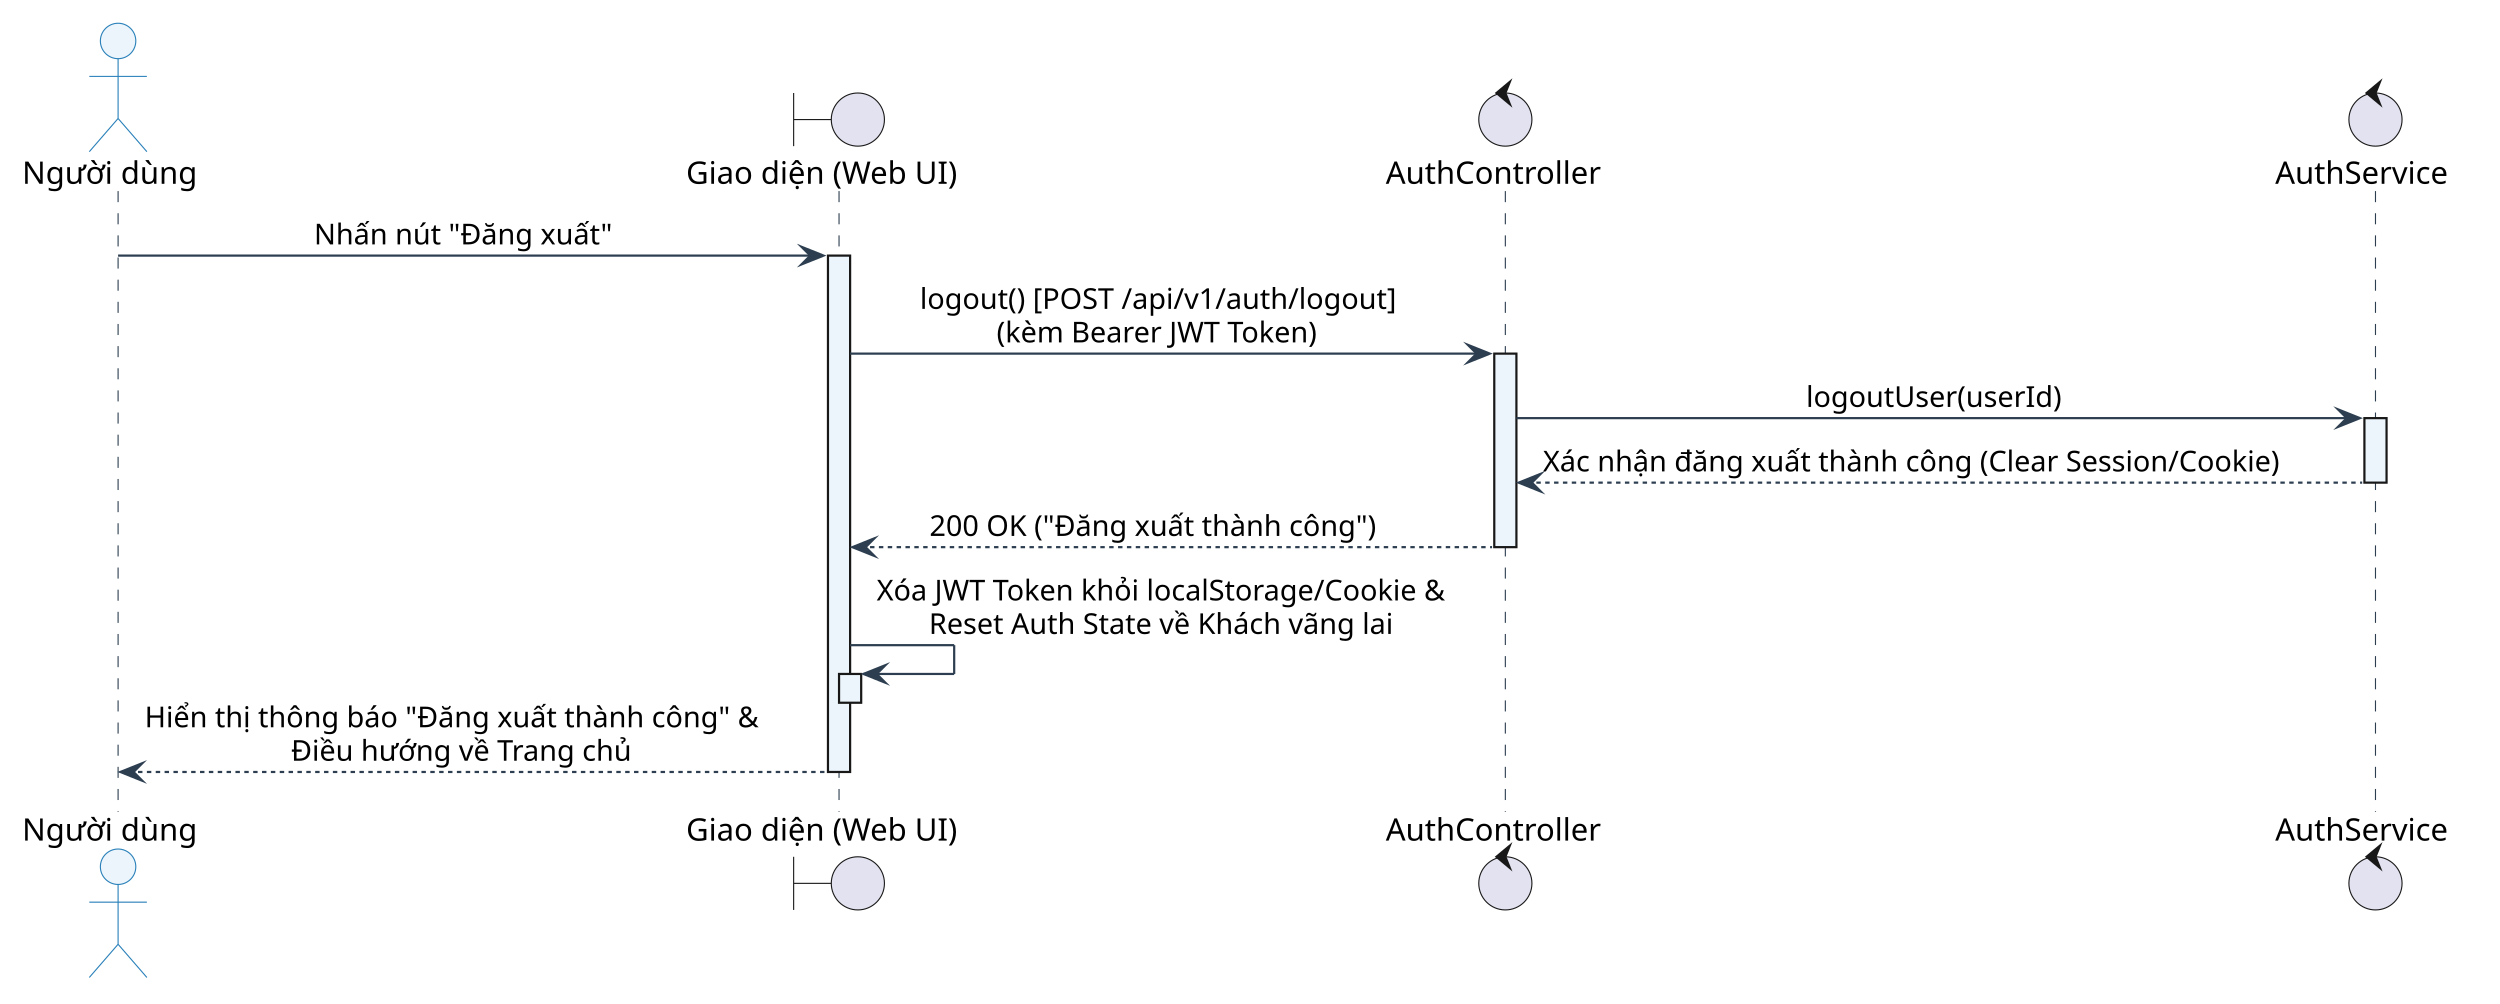
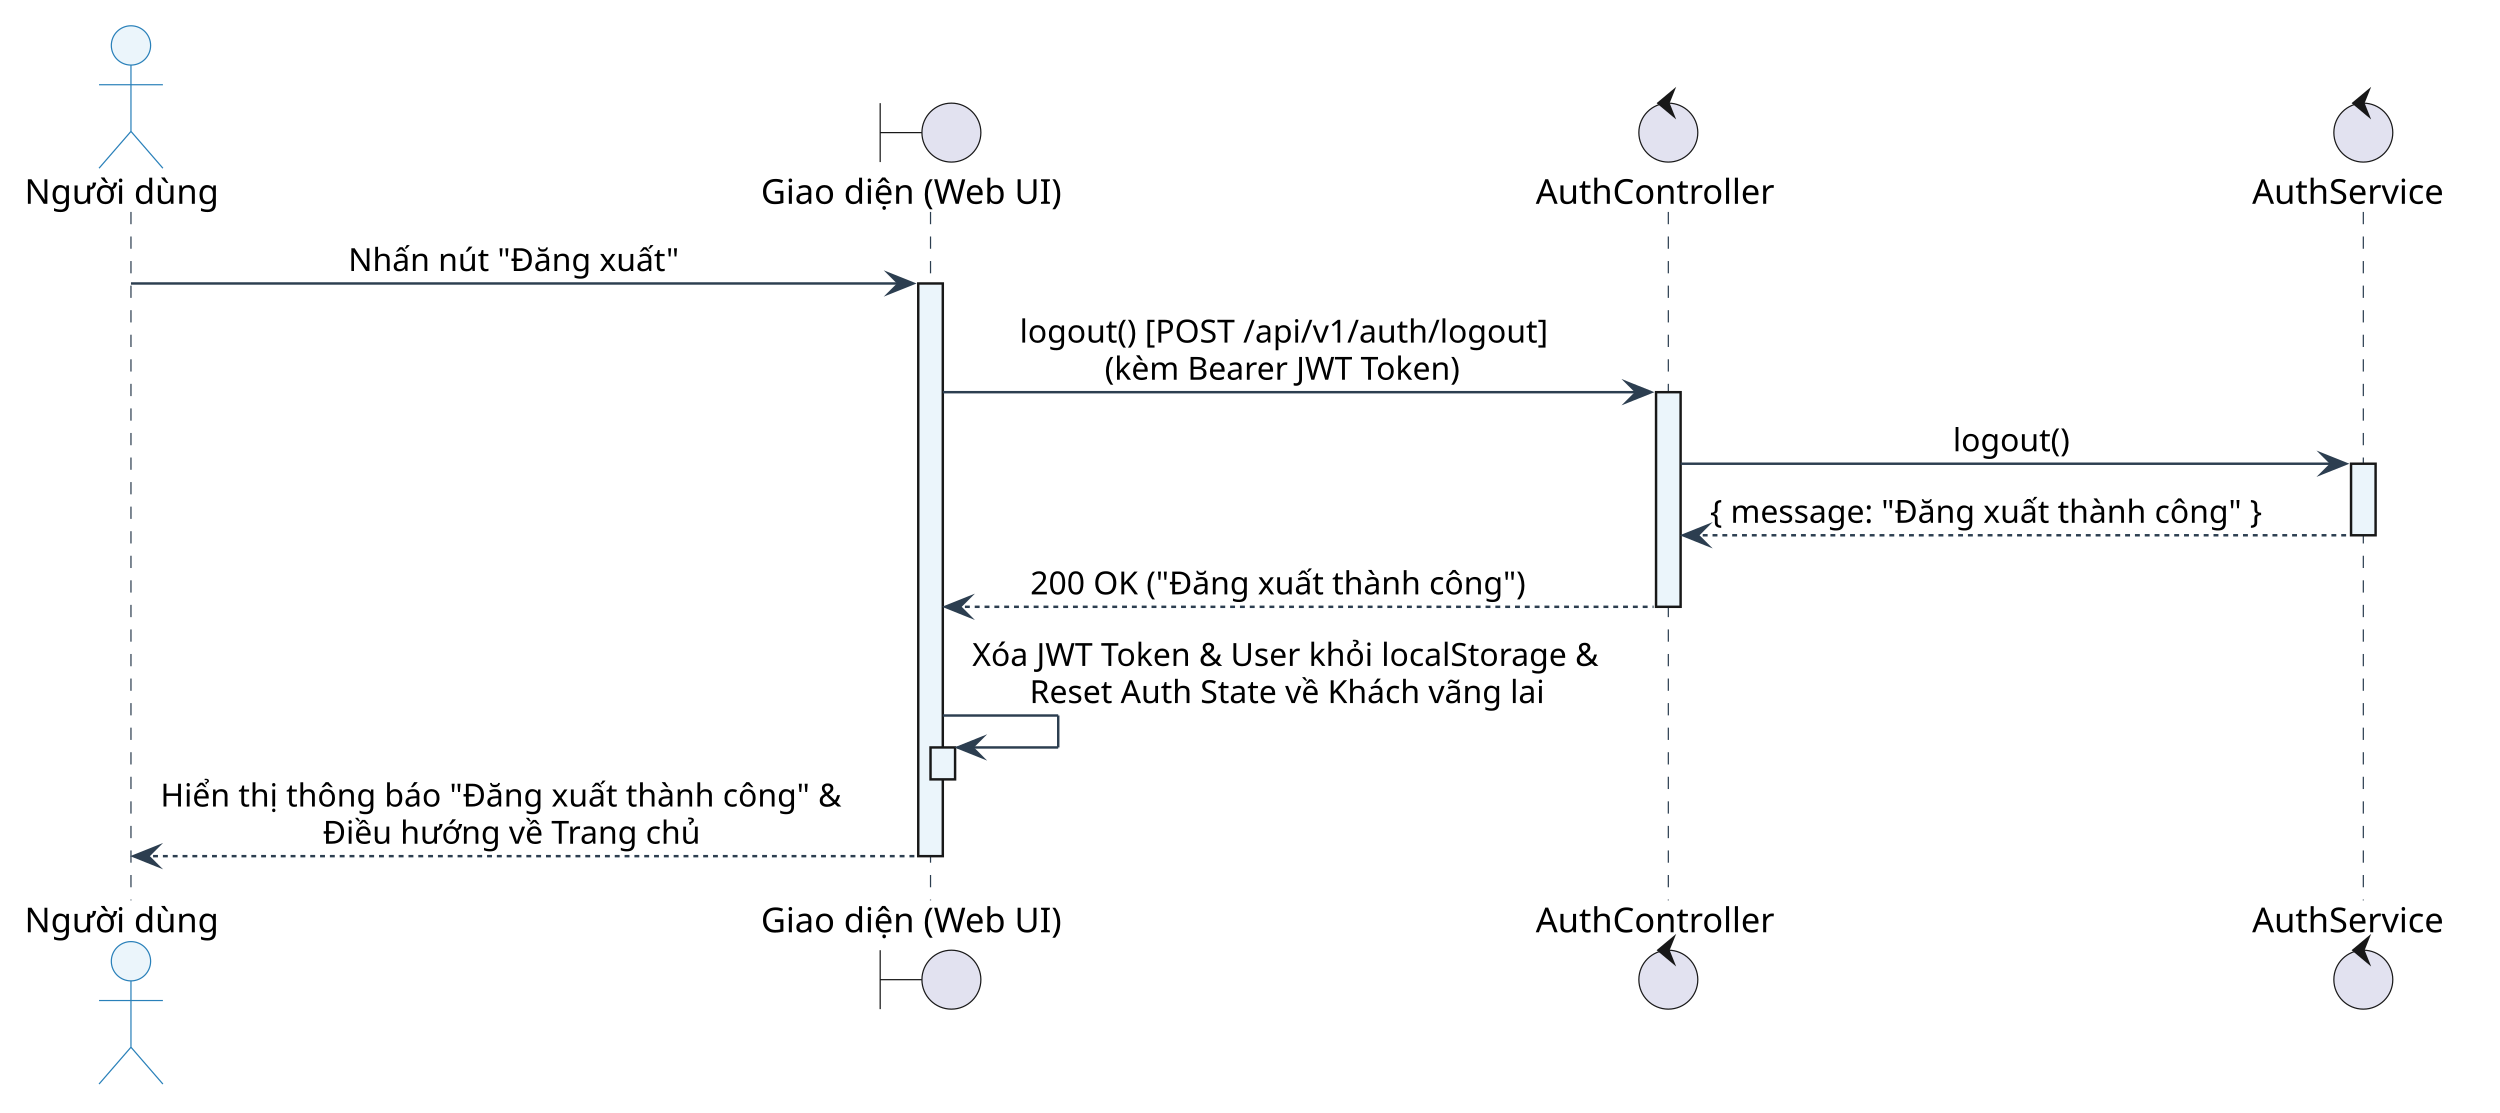
- <svg xmlns="http://www.w3.org/2000/svg" version="1.1" data-diagram-type="SEQUENCE" style="width:1129px;height:453px;background:#FFFFFF;" width="1129px" height="453px" viewBox="0 0 1129 453" zoomAndPan="magnify" preserveAspectRatio="none" contentStyleType="text/css">
+ <svg xmlns="http://www.w3.org/2000/svg" version="1.1" data-diagram-type="SEQUENCE" style="width:1018px;height:453px;background:#FFFFFF;" width="1018px" height="453px" viewBox="0 0 1018 453" zoomAndPan="magnify" preserveAspectRatio="none" contentStyleType="text/css">
  <defs />
  <g font-family="sans-serif" lengthAdjust="spacing">
    <g class="participant-lifeline" data-qualified-name="User" data-entity-uid="part1" id="part1-lifeline" data-source-line="20">
      <g>
        <rect x="49.829" y="86.297" width="8" height="280.328" fill="#000" fill-opacity="0" />
        <line x1="53.329" y1="86.297" x2="53.329" y2="366.625" style="stroke:#2C3E50;stroke-width:0.5;stroke-dasharray:5,5;" />
      </g>
    </g>
    <g class="participant-lifeline" data-qualified-name="UI" data-entity-uid="part2" id="part2-lifeline" data-source-line="21">
      <g>
        <rect x="375.41" y="86.297" width="8" height="280.328" fill="#000" fill-opacity="0" />
        <line x1="378.91" y1="86.297" x2="378.91" y2="366.625" style="stroke:#2C3E50;stroke-width:0.5;stroke-dasharray:5,5;" />
      </g>
    </g>
    <g>
      <rect x="373.91" y="115.43" width="10" height="233.195" fill="#EBF5FB" style="stroke:#181818;stroke-width:1;" />
    </g>
    <g>
      <rect x="378.91" y="304.359" width="10" height="13" fill="#EBF5FB" style="stroke:#181818;stroke-width:1;" />
    </g>
    <g class="participant-lifeline" data-qualified-name="Controller" data-entity-uid="part3" id="part3-lifeline" data-source-line="22">
      <g>
-         <rect x="676.314" y="86.297" width="8" height="280.328" fill="#000" fill-opacity="0" />
-         <line x1="679.814" y1="86.297" x2="679.814" y2="366.625" style="stroke:#2C3E50;stroke-width:0.5;stroke-dasharray:5,5;" />
+         <rect x="675.844" y="86.297" width="8" height="280.328" fill="#000" fill-opacity="0" />
+         <line x1="679.344" y1="86.297" x2="679.344" y2="366.625" style="stroke:#2C3E50;stroke-width:0.5;stroke-dasharray:5,5;" />
      </g>
    </g>
    <g>
-       <rect x="674.814" y="159.695" width="10" height="87.398" fill="#EBF5FB" style="stroke:#181818;stroke-width:1;" />
+       <rect x="674.344" y="159.695" width="10" height="87.398" fill="#EBF5FB" style="stroke:#181818;stroke-width:1;" />
    </g>
    <g class="participant-lifeline" data-qualified-name="Service" data-entity-uid="part4" id="part4-lifeline" data-source-line="23">
      <g>
-         <rect x="1069.268" y="86.297" width="8" height="280.328" fill="#000" fill-opacity="0" />
-         <line x1="1072.768" y1="86.297" x2="1072.768" y2="366.625" style="stroke:#2C3E50;stroke-width:0.5;stroke-dasharray:5,5;" />
+         <rect x="958.844" y="86.297" width="8" height="280.328" fill="#000" fill-opacity="0" />
+         <line x1="962.344" y1="86.297" x2="962.344" y2="366.625" style="stroke:#2C3E50;stroke-width:0.5;stroke-dasharray:5,5;" />
      </g>
    </g>
    <g>
-       <rect x="1067.768" y="188.828" width="10" height="29.133" fill="#EBF5FB" style="stroke:#181818;stroke-width:1;" />
+       <rect x="957.344" y="188.828" width="10" height="29.133" fill="#EBF5FB" style="stroke:#181818;stroke-width:1;" />
    </g>
    <g class="participant participant-head" data-qualified-name="User" data-entity-uid="part1" id="part1-head" data-source-line="20">
      <text x="10" y="82.995" fill="#000" font-size="14" textLength="80.657">Người dùng</text>
      <ellipse cx="53.329" cy="18.5" rx="8" ry="8" fill="#EBF5FB" style="stroke:#2980B9;stroke-width:0.5;" />
      <path d="M53.329,26.5 L53.329,53.5 M40.329,34.5 L66.329,34.5 M53.329,53.5 L40.329,68.5 M53.329,53.5 L66.329,68.5" style="stroke:#2980B9;stroke-width:0.5;" fill="none" />
    </g>
    <g class="participant participant-head" data-qualified-name="UI" data-entity-uid="part2" id="part2-head" data-source-line="21">
      <text x="309.841" y="82.995" fill="#000" font-size="14" textLength="132.139">Giao diện (Web UI)</text>
      <path d="M358.41,42 L358.41,66 M358.41,54 L375.41,54" style="stroke:#181818;stroke-width:0.5;" fill="none" />
      <ellipse cx="387.41" cy="54" rx="12" ry="12" fill="#E2E2F0" style="stroke:#181818;stroke-width:0.5;" />
    </g>
    <g class="participant participant-head" data-qualified-name="Controller" data-entity-uid="part3" id="part3-head" data-source-line="22">
-       <text x="625.821" y="82.995" fill="#000" font-size="14" textLength="101.985">AuthController</text>
-       <ellipse cx="679.814" cy="54" rx="12" ry="12" fill="#E2E2F0" style="stroke:#181818;stroke-width:0.5;" />
-       <polygon points="675.814,42,681.814,37,679.814,42,681.814,47,675.814,42" fill="#181818" style="stroke:#181818;stroke-width:1;stroke-linejoin:miter;stroke-miterlimit:10;" />
+       <text x="625.352" y="82.995" fill="#000" font-size="14" textLength="101.985">AuthController</text>
+       <ellipse cx="679.344" cy="54" rx="12" ry="12" fill="#E2E2F0" style="stroke:#181818;stroke-width:0.5;" />
+       <polygon points="675.344,42,681.344,37,679.344,42,681.344,47,675.344,42" fill="#181818" style="stroke:#181818;stroke-width:1;stroke-linejoin:miter;stroke-miterlimit:10;" />
    </g>
    <g class="participant participant-head" data-qualified-name="Service" data-entity-uid="part4" id="part4-head" data-source-line="23">
-       <text x="1027.491" y="82.995" fill="#000" font-size="14" textLength="84.554">AuthService</text>
-       <ellipse cx="1072.768" cy="54" rx="12" ry="12" fill="#E2E2F0" style="stroke:#181818;stroke-width:0.5;" />
-       <polygon points="1068.768,42,1074.768,37,1072.768,42,1074.768,47,1068.768,42" fill="#181818" style="stroke:#181818;stroke-width:1;stroke-linejoin:miter;stroke-miterlimit:10;" />
+       <text x="917.067" y="82.995" fill="#000" font-size="14" textLength="84.554">AuthService</text>
+       <ellipse cx="962.344" cy="54" rx="12" ry="12" fill="#E2E2F0" style="stroke:#181818;stroke-width:0.5;" />
+       <polygon points="958.344,42,964.344,37,962.344,42,964.344,47,958.344,42" fill="#181818" style="stroke:#181818;stroke-width:1;stroke-linejoin:miter;stroke-miterlimit:10;" />
    </g>
    <g class="participant participant-tail" data-qualified-name="User" data-entity-uid="part1" id="part1-tail" data-source-line="20">
      <text x="10" y="379.62" fill="#000" font-size="14" textLength="80.657">Người dùng</text>
      <ellipse cx="53.329" cy="391.422" rx="8" ry="8" fill="#EBF5FB" style="stroke:#2980B9;stroke-width:0.5;" />
      <path d="M53.329,399.422 L53.329,426.422 M40.329,407.422 L66.329,407.422 M53.329,426.422 L40.329,441.422 M53.329,426.422 L66.329,441.422" style="stroke:#2980B9;stroke-width:0.5;" fill="none" />
    </g>
    <g class="participant participant-tail" data-qualified-name="UI" data-entity-uid="part2" id="part2-tail" data-source-line="21">
      <text x="309.841" y="379.62" fill="#000" font-size="14" textLength="132.139">Giao diện (Web UI)</text>
      <path d="M358.41,386.922 L358.41,410.922 M358.41,398.922 L375.41,398.922" style="stroke:#181818;stroke-width:0.5;" fill="none" />
      <ellipse cx="387.41" cy="398.922" rx="12" ry="12" fill="#E2E2F0" style="stroke:#181818;stroke-width:0.5;" />
    </g>
    <g class="participant participant-tail" data-qualified-name="Controller" data-entity-uid="part3" id="part3-tail" data-source-line="22">
-       <text x="625.821" y="379.62" fill="#000" font-size="14" textLength="101.985">AuthController</text>
-       <ellipse cx="679.814" cy="398.922" rx="12" ry="12" fill="#E2E2F0" style="stroke:#181818;stroke-width:0.5;" />
-       <polygon points="675.814,386.922,681.814,381.922,679.814,386.922,681.814,391.922,675.814,386.922" fill="#181818" style="stroke:#181818;stroke-width:1;stroke-linejoin:miter;stroke-miterlimit:10;" />
+       <text x="625.352" y="379.62" fill="#000" font-size="14" textLength="101.985">AuthController</text>
+       <ellipse cx="679.344" cy="398.922" rx="12" ry="12" fill="#E2E2F0" style="stroke:#181818;stroke-width:0.5;" />
+       <polygon points="675.344,386.922,681.344,381.922,679.344,386.922,681.344,391.922,675.344,386.922" fill="#181818" style="stroke:#181818;stroke-width:1;stroke-linejoin:miter;stroke-miterlimit:10;" />
    </g>
    <g class="participant participant-tail" data-qualified-name="Service" data-entity-uid="part4" id="part4-tail" data-source-line="23">
-       <text x="1027.491" y="379.62" fill="#000" font-size="14" textLength="84.554">AuthService</text>
-       <ellipse cx="1072.768" cy="398.922" rx="12" ry="12" fill="#E2E2F0" style="stroke:#181818;stroke-width:0.5;" />
-       <polygon points="1068.768,386.922,1074.768,381.922,1072.768,386.922,1074.768,391.922,1068.768,386.922" fill="#181818" style="stroke:#181818;stroke-width:1;stroke-linejoin:miter;stroke-miterlimit:10;" />
+       <text x="917.067" y="379.62" fill="#000" font-size="14" textLength="84.554">AuthService</text>
+       <ellipse cx="962.344" cy="398.922" rx="12" ry="12" fill="#E2E2F0" style="stroke:#181818;stroke-width:0.5;" />
+       <polygon points="958.344,386.922,964.344,381.922,962.344,386.922,964.344,391.922,958.344,386.922" fill="#181818" style="stroke:#181818;stroke-width:1;stroke-linejoin:miter;stroke-miterlimit:10;" />
    </g>
    <g class="message" data-entity-1="part1" data-entity-2="part2" id="msg1" data-source-line="25">
      <polygon points="361.91,111.43,371.91,115.43,361.91,119.43,365.91,115.43" fill="#2C3E50" style="stroke:#2C3E50;stroke-width:1;stroke-linejoin:miter;stroke-miterlimit:10;" />
      <line x1="53.329" y1="115.43" x2="367.91" y2="115.43" style="stroke:#2C3E50;stroke-width:1;" />
      <text x="141.805" y="110.364" fill="#000" font-size="13" textLength="143.628">Nhấn nút "Đăng xuất"</text>
    </g>
    <g class="message" data-entity-1="part2" data-entity-2="part3" id="msg2" data-source-line="26">
-       <polygon points="662.814,155.695,672.814,159.695,662.814,163.695,666.814,159.695" fill="#2C3E50" style="stroke:#2C3E50;stroke-width:1;stroke-linejoin:miter;stroke-miterlimit:10;" />
-       <line x1="383.91" y1="159.695" x2="668.814" y2="159.695" style="stroke:#2C3E50;stroke-width:1;" />
-       <text x="415.418" y="139.497" fill="#000" font-size="13" textLength="227.887">logout() [POST /api/v1/auth/logout]</text>
-       <text x="450.067" y="154.629" fill="#000" font-size="13" textLength="158.59">(kèm Bearer JWT Token)</text>
+       <polygon points="662.344,155.695,672.344,159.695,662.344,163.695,666.344,159.695" fill="#2C3E50" style="stroke:#2C3E50;stroke-width:1;stroke-linejoin:miter;stroke-miterlimit:10;" />
+       <line x1="383.91" y1="159.695" x2="668.344" y2="159.695" style="stroke:#2C3E50;stroke-width:1;" />
+       <text x="415.184" y="139.497" fill="#000" font-size="13" textLength="227.887">logout() [POST /api/v1/auth/logout]</text>
+       <text x="449.832" y="154.629" fill="#000" font-size="13" textLength="158.59">(kèm Bearer JWT Token)</text>
    </g>
    <g class="message" data-entity-1="part3" data-entity-2="part4" id="msg3" data-source-line="27">
-       <polygon points="1055.768,184.828,1065.768,188.828,1055.768,192.828,1059.768,188.828" fill="#2C3E50" style="stroke:#2C3E50;stroke-width:1;stroke-linejoin:miter;stroke-miterlimit:10;" />
-       <line x1="684.814" y1="188.828" x2="1061.768" y2="188.828" style="stroke:#2C3E50;stroke-width:1;" />
-       <text x="815.629" y="183.762" fill="#000" font-size="13" textLength="121.323">logoutUser(userId)</text>
+       <polygon points="945.344,184.828,955.344,188.828,945.344,192.828,949.344,188.828" fill="#2C3E50" style="stroke:#2C3E50;stroke-width:1;stroke-linejoin:miter;stroke-miterlimit:10;" />
+       <line x1="684.344" y1="188.828" x2="951.344" y2="188.828" style="stroke:#2C3E50;stroke-width:1;" />
+       <text x="795.219" y="183.762" fill="#000" font-size="13" textLength="51.251">logout()</text>
    </g>
    <g class="message" data-entity-1="part4" data-entity-2="part3" id="msg4" data-source-line="28">
-       <polygon points="695.814,213.961,685.814,217.961,695.814,221.961,691.814,217.961" fill="#2C3E50" style="stroke:#2C3E50;stroke-width:1;stroke-linejoin:miter;stroke-miterlimit:10;" />
-       <line x1="689.814" y1="217.961" x2="1066.768" y2="217.961" style="stroke:#2C3E50;stroke-width:1;stroke-dasharray:2,2;" />
-       <text x="696.814" y="212.895" fill="#000" font-size="13" textLength="358.954">Xác nhận đăng xuất thành công (Clear Session/Cookie)</text>
+       <polygon points="695.344,213.961,685.344,217.961,695.344,221.961,691.344,217.961" fill="#2C3E50" style="stroke:#2C3E50;stroke-width:1;stroke-linejoin:miter;stroke-miterlimit:10;" />
+       <line x1="689.344" y1="217.961" x2="956.344" y2="217.961" style="stroke:#2C3E50;stroke-width:1;stroke-dasharray:2,2;" />
+       <text x="696.344" y="212.895" fill="#000" font-size="13" textLength="249">{ message: "Đăng xuất thành công" }</text>
    </g>
    <g class="message" data-entity-1="part3" data-entity-2="part2" id="msg5" data-source-line="29">
      <polygon points="394.91,243.094,384.91,247.094,394.91,251.094,390.91,247.094" fill="#2C3E50" style="stroke:#2C3E50;stroke-width:1;stroke-linejoin:miter;stroke-miterlimit:10;" />
-       <line x1="388.91" y1="247.094" x2="673.814" y2="247.094" style="stroke:#2C3E50;stroke-width:1;stroke-dasharray:2,2;" />
-       <text x="419.744" y="242.028" fill="#000" font-size="13" textLength="219.235">200 OK ("Đăng xuất thành công")</text>
+       <line x1="388.91" y1="247.094" x2="673.344" y2="247.094" style="stroke:#2C3E50;stroke-width:1;stroke-dasharray:2,2;" />
+       <text x="419.51" y="242.028" fill="#000" font-size="13" textLength="219.235">200 OK ("Đăng xuất thành công")</text>
    </g>
    <g class="message" data-entity-1="part2" data-entity-2="part2" id="msg6" data-source-line="31">
      <line x1="383.91" y1="291.359" x2="430.91" y2="291.359" style="stroke:#2C3E50;stroke-width:1;" />
      <line x1="430.91" y1="291.359" x2="430.91" y2="304.359" style="stroke:#2C3E50;stroke-width:1;" />
      <line x1="389.91" y1="304.359" x2="430.91" y2="304.359" style="stroke:#2C3E50;stroke-width:1;" />
      <polygon points="399.91,300.359,389.91,304.359,399.91,308.359,395.91,304.359" fill="#2C3E50" style="stroke:#2C3E50;stroke-width:1;stroke-linejoin:miter;stroke-miterlimit:10;" />
-       <text x="395.91" y="271.161" fill="#000" font-size="13" textLength="276.904">Xóa JWT Token khỏi localStorage/Cookie &amp;</text>
-       <text x="419.501" y="286.293" fill="#000" font-size="13" textLength="229.722">Reset Auth State về Khách vãng lai</text>
+       <text x="395.91" y="271.161" fill="#000" font-size="13" textLength="276.434">Xóa JWT Token &amp; User khỏi localStorage &amp;</text>
+       <text x="419.266" y="286.293" fill="#000" font-size="13" textLength="229.722">Reset Auth State về Khách vãng lai</text>
    </g>
    <g class="message" data-entity-1="part2" data-entity-2="part1" id="msg7" data-source-line="34">
      <polygon points="64.329,344.625,54.329,348.625,64.329,352.625,60.329,348.625" fill="#2C3E50" style="stroke:#2C3E50;stroke-width:1;stroke-linejoin:miter;stroke-miterlimit:10;" />
      <line x1="58.329" y1="348.625" x2="372.91" y2="348.625" style="stroke:#2C3E50;stroke-width:1;stroke-dasharray:2,2;" />
      <text x="65.329" y="328.426" fill="#000" font-size="13" textLength="296.582">Hiển thị thông báo "Đăng xuất thành công" &amp;</text>
      <text x="131.401" y="343.559" fill="#000" font-size="13" textLength="164.436">Điều hướng về Trang chủ</text>
    </g>
  </g>
</svg>
